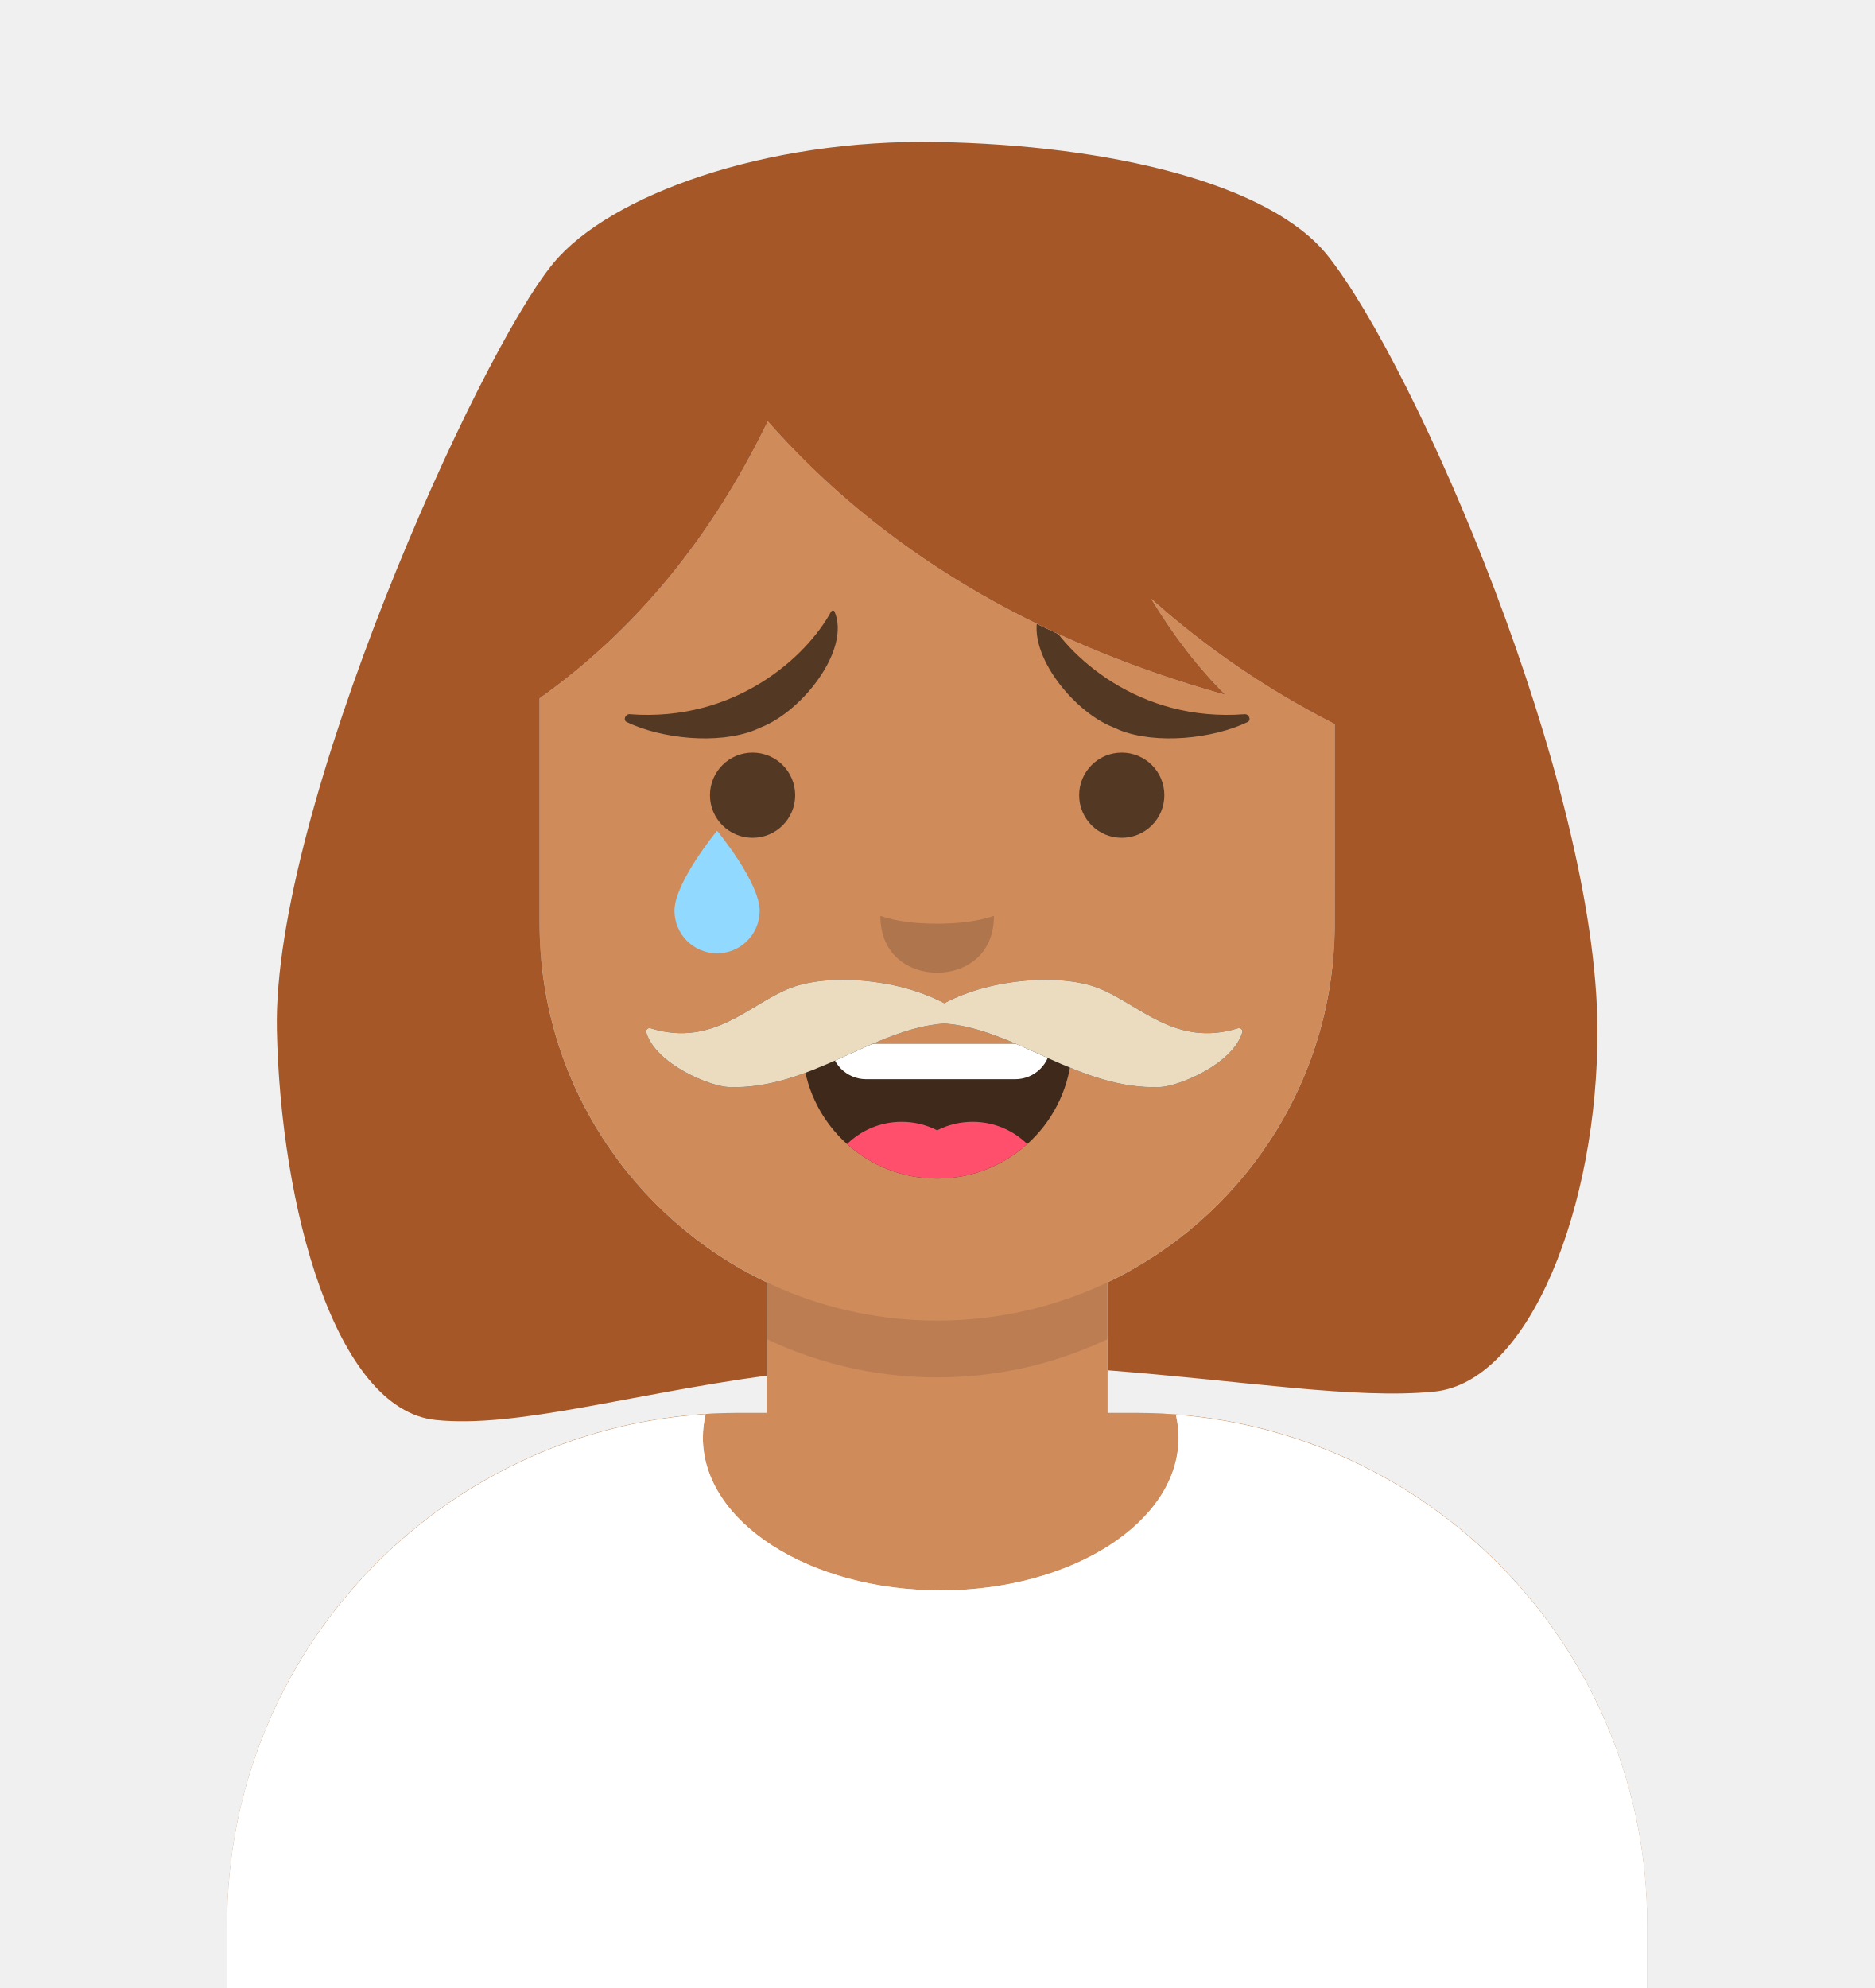
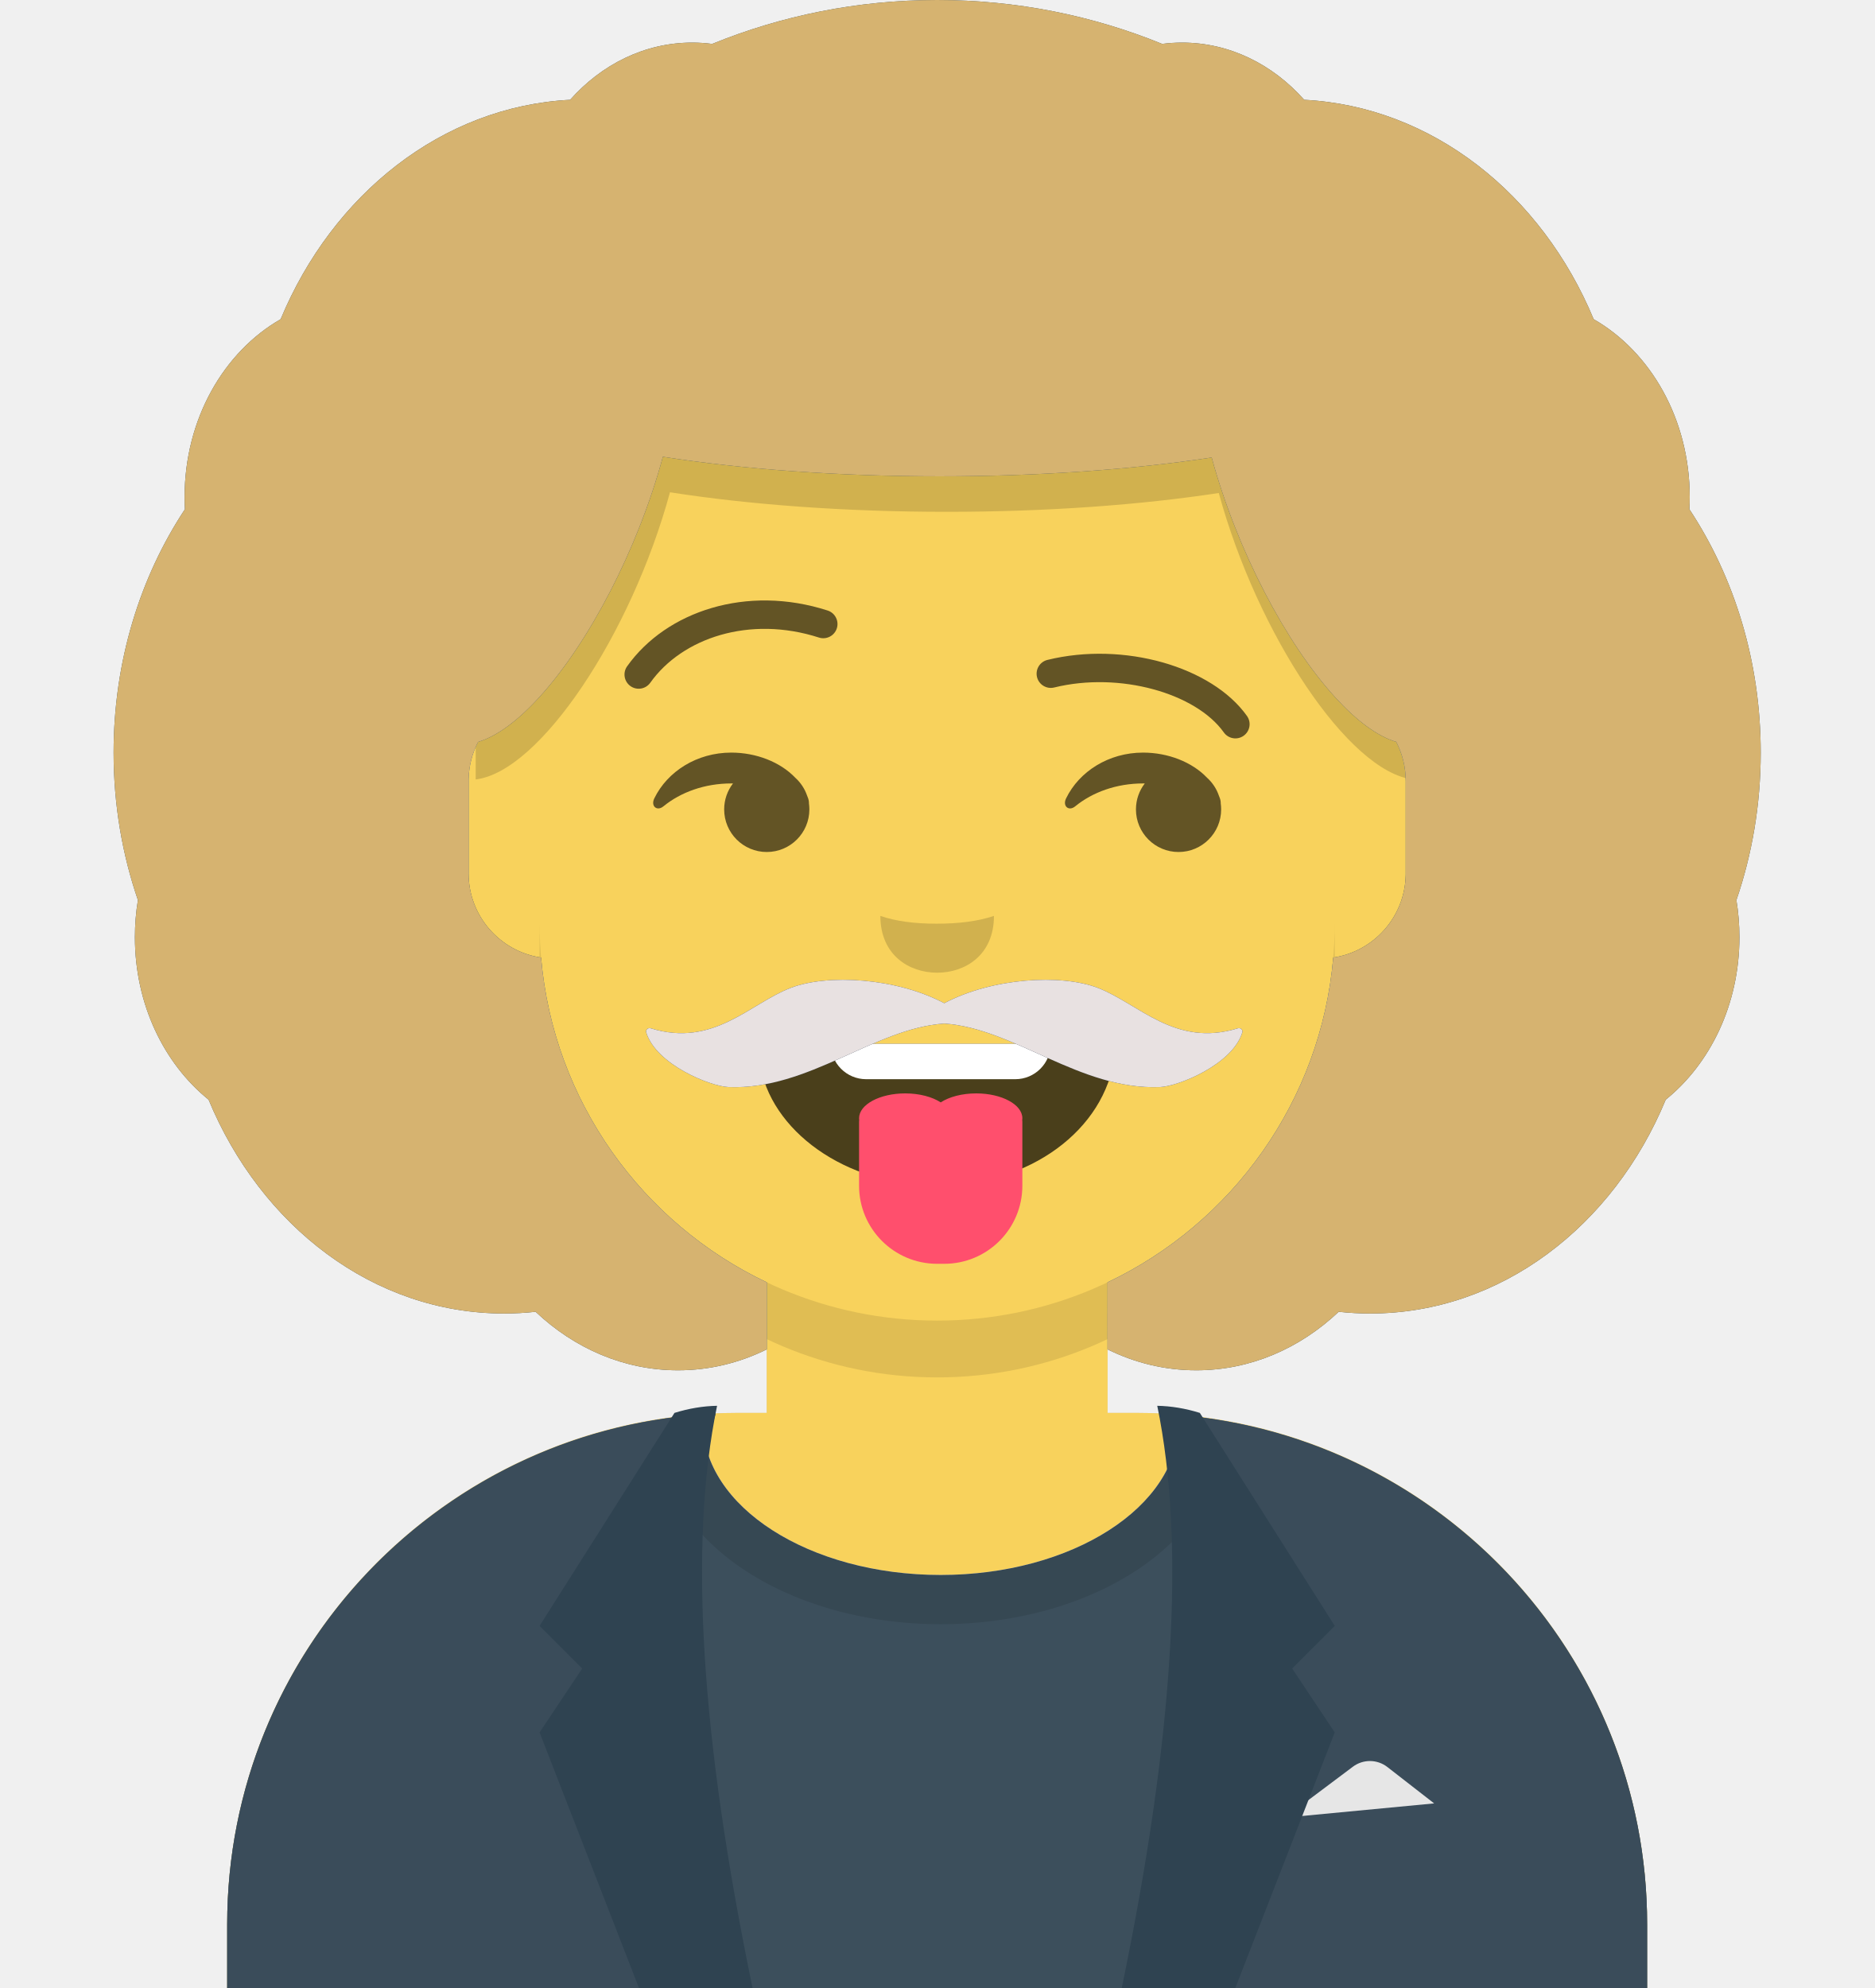
<svg xmlns="http://www.w3.org/2000/svg" xmlns:xlink="http://www.w3.org/1999/xlink" width="264px" height="280px" viewBox="0 0 264 280" version="1.1">
  <defs>
    <path d="M100,0 C130.928,-5.68137151e-15 156,25.072 156,56 L156.001,62.166 C161.676,63.119 166,68.054 166,74 L166,88 C166,94.052 161.519,99.058 155.694,99.881 C153.628,119.686 141.238,136.422 124.001,144.61 L124,163 L128,163 C167.765,163 200,195.235 200,235 L200,244 L0,244 L0,235 C-4.86974701e-15,195.235 32.235,163 72,163 L76,163 L76,144.611 C58.763,136.422 46.372,119.687 44.305,99.881 C38.481,99.058 34,94.052 34,88 L34,74 C34,68.054 38.325,63.118 44,62.166 L44,56 C44,25.072 69.072,5.68137151e-15 100,0 Z" id="transparent_path-1" />
    <path d="M83,36.348 C83,52.629 105.162,65.828 132.5,65.828 C159.838,65.828 182,52.629 182,36.348 C182,34.985 181.845,33.645 181.544,32.331 C210.784,41.488 232,68.792 232,101.052 L232,110 L32,110 L32,101.052 C32,68.397 53.739,40.82 83.534,32.002 C83.182,33.421 83,34.871 83,36.348 Z" id="transparent_path-3" />
    <rect id="transparent_path-5" x="0" y="0" width="264" height="280" />
    <path d="M74,0 C114.869,0 148,33.131 148,74 L148,84.148 L148,197.608 C135.525,187.237 119.491,181 102,181 L102,181 L98,181 L98,162.611 C115.531,154.283 128.048,137.115 129.791,116.867 C135.569,116.002 140,111.019 140,105 L140,105 L140,92 C140,87.354 137.359,83.324 133.497,81.33 C132.724,81.05 131.952,80.748 131.181,80.426 C130.795,80.32 130.401,80.233 130,80.166 L130,80.166 L130,79.917 C117.224,74.234 104.878,63.071 96.11,47.885 C93.175,42.801 90.831,37.595 89.066,32.397 C80.431,42.941 67.745,53.602 52.342,62.495 C42.778,68.017 33.147,72.291 24,75.266 L24,137.247 C29.602,148.318 38.773,157.278 50,162.611 L50,162.611 L50,181 L46,181 C38.327,181 30.935,182.2 24,184.423 L24,230 C24,244.106 13.569,255.776 0,257.716 L0,74 C0,33.131 33.131,0 74,0 Z" id="transparent_path-7" />
  </defs>
  <g id="transparent_Avataaar/Default" stroke="none" stroke-width="1" fill="none" fill-rule="evenodd">
    <g id="transparent_Body" transform="translate(32, 36)">
      <mask id="transparent_mask-2" fill="white">
        <use xlink:href="#transparent_path-1" />
      </mask>
      <use fill="#D0C6AC" xlink:href="#transparent_path-1" />
-       <g id="transparent_Skin-Color" mask="url(#transparent_mask-2)" fill="#D08B5B">
+       <g id="transparent_Skin-Color" mask="url(#transparent_mask-2)" fill="#F8D25C">
        <g transform="translate(-32, 0)" id="transparent_Color">
          <rect x="0" y="0" width="264" height="244" />
        </g>
      </g>
      <path d="M44,94 C44,124.928 69.072,150 100,150 C130.928,150 156,124.928 156,94 L156,94 L156,102 C156,132.928 130.928,158 100,158 C69.072,158 44,132.928 44,102 Z" id="transparent_Neck-Shadow" fill-opacity="0.1" fill="#000000" mask="url(#transparent_mask-2)" />
    </g>
    <g id="transparent_Clothing" transform="translate(0, 170)">
      <defs>
-         <path d="M99,32.5 C99,44.374 113.998,54 132.5,54 C151.002,54 166,44.374 166,32.5 C166,31.402 165.872,30.323 165.624,29.269 C202.76,32.137 232,63.18 232,101.052 L232,110 L32,110 L32,101.052 C32,62.834 61.776,31.571 99.395,29.197 C99.134,30.274 99,31.377 99,32.5 Z" id="graphic_shirt_path-1" />
+         <path d="M67,1.348 C67,13.211 81.998,22.828 100.5,22.828 C119.002,22.828 134,13.211 134,1.348 C134,0.995 133.987,0.644 133.96,0.295 C170.936,3.325 200,34.294 200,72.052 L200,81 L0,81 L0,72.052 C-4.66584974e-15,33.952 29.593,2.764 67.047,0.219 C67.015,0.595 67,0.97 67,1.348 Z" id="blazer_shirt_path-1" />
      </defs>
-       <g id="graphic_shirt_Clothing/Graphic-Shirt" stroke="none" stroke-width="1" fill="none" fill-rule="evenodd">
-         <mask id="graphic_shirt_mask-2" fill="white">
-           <use xlink:href="#graphic_shirt_path-1" />
-         </mask>
-         <use id="graphic_shirt_Clothes" fill="#E6E6E6" xlink:href="#graphic_shirt_path-1" />
-         <g id="graphic_shirt_Fabric-Color" mask="url(#graphic_shirt_mask-2)" fill="#FFFFFF">
-           <rect id="graphic_shirt_🖍Color" x="0" y="0" width="264" height="110" />
-         </g>
-         <g id="graphic_shirt_Graphic" fill="#FFFFFF" transform="translate(77, 58)">
-           <g id="cumbia_Clothing/Graphic/Cumbia" stroke="none" stroke-width="1" fill="none" fill-rule="evenodd">
-             <g id="cumbia_Cumbia" transform="translate(0, 6)" fill="#FFFFFF">
-               <path d="M10.272,24.132 C13.545,23.573 16.003,20.578 15.452,17.344 C14.988,14.62 13.707,17.001 12.476,18.197 C11.141,19.495 10.026,20.771 7.94,20.251 C4.333,19.352 3.082,14.85 4.1,11.771 C4.656,10.088 5.877,8.761 7.578,8.075 C9.43,7.329 10.782,8.165 12.326,9.169 C12.615,9.356 14.056,10.539 14.32,10.418 C14.782,10.208 14.435,7.99 14.365,7.694 C14.027,6.273 13.099,5.119 11.748,4.456 C8.415,2.821 4.234,4.945 2.109,7.511 C-2.776,13.408 1.188,25.675 10.272,24.132" id="cumbia_Fill-1" />
-               <path d="M20.283,5.038 C20.282,5.041 20.283,5.039 20.283,5.038 M18.689,17.903 C19.192,21.377 21.666,24.404 25.641,24.26 C29.919,24.105 31.697,20.162 32.649,16.774 C33.606,13.375 34.701,9.091 33.313,5.681 C32.893,4.649 32.628,3.301 31.597,4.151 C30.345,5.184 30.188,8.19 30.082,9.593 C29.882,12.24 29.301,19.564 25.974,20.537 C21.795,21.759 21.926,14.69 21.973,12.56 C22.015,10.664 22.22,8.826 21.632,6.976 C21.319,5.991 21.042,4.535 20.104,5.342 C18.814,6.45 18.651,9.17 18.56,10.669 C18.416,13.074 18.346,15.511 18.689,17.903" id="cumbia_Fill-5" />
-               <path d="M37.783,20.746 C37.971,21.158 38.407,22.148 38.803,22.425 C39.747,23.086 38.748,23.133 39.603,22.366 C40.416,21.637 40.733,19.649 40.857,18.695 C41.242,15.735 40.737,12.588 40.77,9.603 C41.794,11.821 42.354,14.187 43.156,16.477 C43.71,18.059 44.552,21.281 46.81,21.23 C49.253,21.175 49.379,18.085 49.704,16.411 C50.165,14.041 50.674,11.69 51.38,9.374 C51.472,13.284 49.953,20.369 53.488,23.294 C53.502,23.307 54.92,19.144 54.955,18.888 C55.178,17.197 55.038,15.444 55.062,13.74 C55.113,10.143 55.78,5.737 54.763,2.234 C54.434,1.1 53.787,-0.03 52.353,0.001 C50.528,0.04 50.12,1.986 49.655,3.299 C48.374,6.913 47.21,10.523 46.298,14.24 C45.75,12.559 40.959,-2.182 37.509,3.338 C36.954,4.226 37.194,5.556 37.171,6.534 C37.127,8.413 37.016,10.29 36.975,12.169 C36.914,15.012 36.565,18.076 37.783,20.746" id="cumbia_Fill-7" />
-               <path d="M62.02,7.71 C62.74,7.575 67.755,5.983 67.543,7.574 C67.32,9.249 62.91,10.883 61.727,11.45 C61.725,10.241 61.493,9.009 61.084,7.883 C61.396,7.825 61.708,7.767 62.02,7.71 M67.737,7.071 C67.737,7.07 67.71,7.035 67.737,7.071 M67.859,15.411 C70.131,16.632 69.146,18.828 67.433,20.019 C66.784,20.469 60.903,21.821 60.92,21.682 C60.92,21.686 60.919,21.687 60.916,21.687 C61.096,19.993 60.659,16.669 61.916,15.666 C63.22,14.627 66.416,14.859 67.859,15.411 M67.921,7.416 C67.93,7.438 67.922,7.418 67.921,7.416 M57.944,24.26 C58.168,24.811 58.804,26.172 59.51,26.205 C60.371,26.245 60.304,25.162 60.439,24.496 C63.88,26.216 68.937,24.448 71.346,21.465 C74.133,18.015 72.694,13.195 68.767,11.72 C70.88,10.032 72.793,6.321 70.022,4.231 C67.826,2.575 64.194,2.483 61.899,3.928 C59.164,5.651 58.05,9.761 57.81,12.934 C57.554,16.316 56.651,21.059 57.944,24.26" id="cumbia_Fill-9" />
-               <path d="M76.051,15.871 C76.124,17.941 75.9,20.158 76.382,22.177 C76.553,22.894 76.815,23.688 77.142,24.339 C77.753,25.554 77.453,25.39 78.174,24.698 C80.346,22.616 79.383,16.124 79.331,13.45 C79.29,11.372 79.395,9.17 78.818,7.167 C78.656,6.605 77.695,3.819 77.163,3.883 C76.347,3.981 75.787,7.813 75.74,8.576 C75.592,10.972 75.966,13.471 76.051,15.871" id="cumbia_Fill-11" />
-               <path d="M94.748,16.43 C93.166,16.293 91.126,16.505 89.631,16.987 C90.328,15.071 91.106,12.933 91.869,11.197 C92.343,10.107 92.841,9.028 93.363,7.957 C94.641,10.643 95.355,13.785 96.195,16.623 C95.716,16.536 95.233,16.472 94.748,16.43 M100.188,17.155 C99.461,14.375 98.609,11.623 97.762,8.876 C97.224,7.132 96.632,4.964 95.162,3.707 C90.999,0.146 88.635,9.557 87.614,11.939 C86.629,14.235 85.398,16.573 84.765,18.988 C84.454,20.171 84.356,21.426 84.52,22.64 C84.725,24.159 84.516,24.381 85.814,23.554 C86.814,22.918 87.228,21.762 88.041,20.992 C88.185,20.856 88.259,20.324 88.43,20.237 C88.619,20.141 89.935,20.49 90.246,20.511 C92.416,20.662 94.958,20.293 96.961,19.457 C97.166,20.299 98.588,25.419 99.938,25.23 C100.535,25.147 100.903,22.166 100.93,21.693 C101.017,20.14 100.578,18.644 100.188,17.155" id="cumbia_Fill-13" />
-               <path d="M109.302,3.432 C109.038,2.229 108.488,0.14 107.46,1.32 C106.069,2.916 106.369,6.493 106.349,8.497 C106.334,9.948 104.797,20.559 106.905,20.38 C106.815,20.38 107.75,18.712 107.886,18.458 C108.7,16.934 109.016,15.489 109.214,13.736 C109.579,10.499 109.997,6.625 109.302,3.432" id="cumbia_Fill-15" />
-               <path d="M108.164,24.301 C105.925,21.573 101.853,24.959 103.123,27.675 C104.852,31.375 110.454,27.115 108.164,24.301" id="cumbia_Fill-17" />
-               <path d="M94.898,28.545 C92.007,27.807 88.601,28.305 85.649,28.393 C82.568,28.485 79.49,28.657 76.408,28.75 C69.841,28.948 63.285,28.842 56.717,28.788 C44.263,28.685 31.782,29.477 19.334,28.956 C16.662,28.844 13.789,28.243 11.136,28.747 C10.409,28.886 8.127,29.29 7.807,30.013 C7.471,30.773 9.209,31.568 10.138,31.968 C12.56,33.012 15.467,32.826 18.039,32.932 C20.969,33.053 23.925,32.99 26.857,32.918 C38.932,32.621 50.946,31.575 63.038,31.753 C70.013,31.856 76.974,31.791 83.949,31.754 C87.269,31.737 90.949,32.28 94.222,31.692 C94.774,31.593 97.985,30.838 98.029,29.856 C98.05,29.403 95.223,28.628 94.898,28.545" id="cumbia_Fill-19" />
+       <g id="blazer_shirt_Clothing/Blazer-+-Shirt" stroke="none" stroke-width="1" fill="none" fill-rule="evenodd">
+         <g id="blazer_shirt_Shirt" transform="translate(32, 29)">
+           <mask id="blazer_shirt_mask-2" fill="white">
+             <use xlink:href="#blazer_shirt_path-1" />
+           </mask>
+           <use id="blazer_shirt_Clothes" fill="#E6E6E6" xlink:href="#blazer_shirt_path-1" />
+           <g id="blazer_shirt_Fabric-Color" mask="url(#blazer_shirt_mask-2)" fill="#3C4F5C">
+             <g transform="translate(-32, -29)" id="blazer_shirt_🖍Color">
+               <rect x="0" y="0" width="264" height="110" />
            </g>
          </g>
+           <g id="blazer_shirt_Shadowy" opacity="0.6" mask="url(#blazer_shirt_mask-2)" fill="#000000" fill-opacity="0.16">
+             <g transform="translate(60, -25)" id="blazer_shirt_Hola-👋🏼">
+               <ellipse cx="40.5" cy="27.848" rx="39.635" ry="26.914" />
+             </g>
+           </g>
+         </g>
+         <g id="blazer_shirt_Blazer" transform="translate(32, 28)">
+           <path d="M64,40.5 C64,55.709 65.961,69.921 69.362,82.001 L0,82 L0,73.052 C-4.73779789e-15,34.365 30.512,2.804 68.785,1.122 C65.74,12.731 64,26.173 64,40.5 Z M200,73.052 L200,82 L131.638,82.001 C135.039,69.921 137,55.709 137,40.5 C137,26.194 135.265,12.771 132.229,1.174 C170.025,3.363 200,34.707 200,73.052 Z" id="blazer_shirt_Saco" fill="#3A4C5A" />
+           <path d="M149,58 L158.556,50.833 C159.999,49.751 161.988,49.768 163.412,50.876 L170,56 L170,56 L149,58 Z" id="blazer_shirt_Pocket-hanky" fill="#E6E6E6" />
+           <path d="M69,0 C65,19.333 66.667,46.667 74,82 L58,82 L44,46 L50,37 L44,31 L63,1 C65.028,0.369 67.028,0.036 69,0 Z" id="blazer_shirt_Wing" fill="#2F4351" />
+           <path d="M151,0 C147,19.333 148.667,46.667 156,82 L140,82 L126,46 L132,37 L126,31 L145,1 C147.028,0.369 149.028,0.036 151,0 Z" id="blazer_shirt_Wing" fill="#2F4351" transform="translate(141, 41) scale(-1, 1) translate(-141, -41) " />
        </g>
      </g>
    </g>
    <g id="transparent_Face" transform="translate(76, 82)" fill="#000000">
      <g id="transparent_Mouth" transform="translate(2, 52)">
        <defs>
-           <path d="M35.118,15.128 C36.176,24.62 44.226,32 54,32 C63.804,32 71.874,24.574 72.892,15.04 C72.974,14.273 72.117,13 71.043,13 C56.149,13 44.738,13 37.087,13 C36.007,13 35.012,14.178 35.118,15.128 Z" id="smile_path-1" />
+           <path d="M29,15.609 C30.41,25.231 41.062,33 54,33 C66.968,33 77.646,25.183 79,14.739 C79.101,14.34 78.775,13 76.826,13 C56.838,13 41.74,13 31.174,13 C29.383,13 28.87,14.24 29,15.609 Z" id="tongue_path-1" />
        </defs>
-         <g id="smile_Mouth/Smile" stroke="none" stroke-width="1" fill="none" fill-rule="evenodd">
-           <mask id="smile_mask-2" fill="white">
-             <use xlink:href="#smile_path-1" />
+         <g id="tongue_Mouth/Tongue" stroke="none" stroke-width="1" fill="none" fill-rule="evenodd">
+           <mask id="tongue_mask-2" fill="white">
+             <use xlink:href="#tongue_path-1" />
          </mask>
-           <use id="smile_Mouth" fill-opacity="0.7" fill="#000000" xlink:href="#smile_path-1" />
-           <path d="M44,2 L65,2 C67.761,2 70,4.239 70,7 L70,13 C70,15.761 67.761,18 65,18 L44,18 C41.239,18 39,15.761 39,13 L39,7 C39,4.239 41.239,2 44,2 Z" id="smile_Teeth" fill="#FFFFFF" mask="url(#smile_mask-2)" />
-           <g id="smile_Tongue" mask="url(#smile_mask-2)" fill="#FF4F6D">
-             <g transform="translate(38, 24)">
-               <circle cx="11" cy="11" r="11" />
-               <circle cx="21" cy="11" r="11" />
-             </g>
-           </g>
+           <use id="tongue_Mouth" fill-opacity="0.7" fill="#000000" xlink:href="#tongue_path-1" />
+           <path d="M44,2 L65,2 C67.761,2 70,4.239 70,7 L70,13 C70,15.761 67.761,18 65,18 L44,18 C41.239,18 39,15.761 39,13 L39,7 C39,4.239 41.239,2 44,2 Z" id="tongue_Teeth" fill="#FFFFFF" mask="url(#tongue_mask-2)" />
+           <path d="M59.5,20 C63.09,20 66,21.567 66,23.5 C66,23.583 65.995,23.665 65.984,23.747 C65.995,23.829 66,23.914 66,24 L66,33 C66,39.075 61.075,44 55,44 L54,44 C47.925,44 43,39.075 43,33 L43,24 C43,23.914 43.005,23.829 43.016,23.746 C43.005,23.665 43,23.583 43,23.5 C43,21.567 45.91,20 49.5,20 C51.511,20 53.309,20.492 54.501,21.264 C55.691,20.492 57.489,20 59.5,20 Z" id="tongue_Tongue" fill="#FF4F6D" />
        </g>
      </g>
      <g id="transparent_Nose" transform="translate(28, 40)" fill-opacity="0.16">
        <g id="small_Nose/Small" stroke="none" stroke-width="1" fill="none" fill-rule="evenodd">
          <path d="M20,7 C20,12.523 24.047,15 28,15 C31.953,15 36,12.523 36,7 C33.833,7.732 31.141,8.098 27.924,8.098 C24.741,8.098 22.099,7.732 20,7 Z" id="small_Nose" fill-opacity=".16" fill="#000" />
        </g>
      </g>
      <g id="transparent_Eyes" transform="translate(0, 8)">
-         <g id="cry_Eyes/Cry-😢" stroke="none" stroke-width="1" fill="none" fill-rule="evenodd">
-           <circle id="cry_Eye" fill-opacity="0.6" fill="#000000" cx="30" cy="22" r="6" />
-           <path d="M25,27 C25,27 19,34.271 19,38.271 C19,41.585 21.686,44.271 25,44.271 C28.314,44.271 31,41.585 31,38.271 C31,34.271 25,27 25,27 Z" id="cry_Drop" fill="#92D9FF" fill-rule="nonzero" />
-           <circle id="cry_Eye" fill-opacity="0.6" fill="#000000" cx="82" cy="22" r="6" />
+         <g id="side_Eyes/Side-😒" stroke="none" stroke-width="1" fill="none" fill-rule="evenodd" fill-opacity="0.6">
+           <path d="M26.998,16 C30.502,16 33.891,17.314 36.018,19.543 C36.764,20.217 37.341,21.076 37.676,22.049 C37.726,22.166 37.772,22.286 37.815,22.407 C37.909,22.67 37.947,22.92 37.94,23.142 C37.979,23.422 38,23.708 38,24 C38,27.314 35.314,30 32,30 C28.686,30 26,27.314 26,24 C26,22.625 26.463,21.358 27.241,20.346 C27.16,20.344 27.079,20.344 26.998,20.344 C23.257,20.344 19.874,21.579 17.438,23.572 C16.547,24.3 15.62,23.558 16.16,22.447 C18.007,18.649 22.164,16 26.998,16 Z" id="side_Eye" fill="#000000" />
+           <path d="M84.998,16 C88.502,16 91.891,17.314 94.018,19.543 C94.764,20.217 95.341,21.076 95.676,22.049 C95.726,22.166 95.772,22.286 95.815,22.407 C95.909,22.67 95.947,22.92 95.94,23.142 C95.979,23.422 96,23.708 96,24 C96,27.314 93.314,30 90,30 C86.686,30 84,27.314 84,24 C84,22.625 84.463,21.358 85.241,20.346 C85.16,20.344 85.079,20.344 84.998,20.344 C81.257,20.344 77.874,21.579 75.438,23.572 C74.547,24.3 73.62,23.558 74.16,22.447 C76.007,18.649 80.164,16 84.998,16 Z" id="side_Eye" fill="#000000" />
        </g>
      </g>
      <g id="transparent_Eyebrow" fill-opacity="0.6">
-         <g id="sad_concerned_natural_Eyebrow/Natural/Sad-Concerned-Natural" stroke="none" stroke-width="1" fill="none" fill-rule="evenodd" fill-opacity="0.6">
-           <path d="M22.766,5.578 L23.677,5.176 C28.919,3.095 36.865,3.967 41.723,6.299 C42.29,6.571 41.902,7.452 41.321,7.407 C26.402,6.256 16.358,15.553 12.946,21.847 C12.845,22.034 12.539,22.055 12.464,21.881 C10.156,16.562 16.913,7.896 22.766,5.578 Z" id="sad_concerned_natural_Eyebrow" fill="#000000" transform="translate(27, 13) scale(-1, -1) translate(-27, -13) " />
-           <path d="M80.766,5.578 L81.677,5.176 C86.919,3.095 94.865,3.967 99.723,6.299 C100.29,6.571 99.902,7.452 99.321,7.407 C84.402,6.256 74.358,15.553 70.946,21.847 C70.845,22.034 70.539,22.055 70.464,21.881 C68.156,16.562 74.913,7.896 80.766,5.578 Z" id="sad_concerned_natural_Eyebrow" fill="#000000" transform="translate(85, 13) scale(1, -1) translate(-85, -13) " />
+         <g id="up_down_Eyebrow/Outline/Up-Down" stroke="none" stroke-width="1" fill="none" fill-rule="evenodd" fill-opacity="0.6">
+           <path d="M15.591,14.162 C20.087,7.836 29.603,4.654 39.347,7.796 C40.399,8.135 41.526,7.557 41.865,6.506 C42.204,5.455 41.626,4.328 40.575,3.989 C29.167,0.31 17.836,4.099 12.331,11.845 C11.691,12.745 11.902,13.994 12.803,14.634 C13.703,15.274 14.952,15.062 15.591,14.162 Z" id="up_down_Eyebrow" fill="#000000" fill-rule="nonzero" />
+           <path d="M73.638,21.158 C77.553,15.649 88.285,12.56 97.53,14.83 C98.603,15.094 99.686,14.438 99.95,13.365 C100.213,12.292 99.557,11.209 98.484,10.946 C87.748,8.309 75.319,11.886 70.377,18.841 C69.737,19.741 69.948,20.99 70.849,21.629 C71.749,22.269 72.998,22.058 73.638,21.158 Z" id="up_down_Eyebrow" fill="#000000" fill-rule="nonzero" transform="translate(85.00755, 16.03842) scale(-1, 1) translate(-85.00755, -16.03842) " />
        </g>
      </g>
    </g>
    <g id="transparent_Top">
      <defs>
-         <path d="M94,1 C118.305,1.449 140.862,6.812 149,17 C161.324,32.428 186.869,91.079 187.001,126 C187.094,150.8 177.463,175.66 164,177 C152.921,178.103 137.476,175.511 118,173.997 L118,161.611 C136.73,152.713 149.738,133.724 149.996,111.669 L150,111 L149.999,82.988 C140.477,78.13 131.861,72.247 124.151,65.339 C127.361,70.635 130.848,75.147 134.613,78.873 C107.596,71.293 86.105,58.45 70.14,40.345 C62.16,56.81 51.446,69.814 38,79.359 L38,111 C38,133.338 51.08,152.622 69.998,161.61 L69.999,174.746 C50.362,177.434 34.641,182.163 23.385,181 C9.162,179.531 1.496,150.796 1,126 C0.383,95.164 29.319,30.795 40,18 C47.923,8.509 69.695,0.551 94,1 Z" id="bob_path-1" />
+         <path d="M116,0 C127.211,0 137.909,2.196 147.688,6.182 C148.61,6.062 149.549,6 150.5,6 C157.201,6 163.274,9.075 167.697,14.057 C185.74,14.99 201.159,27.368 208.47,44.956 C216.493,49.556 222,59.043 222,70 C222,70.58 221.985,71.155 221.954,71.726 C228.261,81.265 232,93.135 232,106 C232,113.331 230.786,120.339 228.575,126.776 C228.854,128.468 229,130.214 229,132 C229,141.455 224.899,149.816 218.62,154.885 C211.259,172.684 195.39,185 177,185 C175.502,185 174.02,184.918 172.558,184.758 C167.111,189.906 160.122,193 152.5,193 C148.059,193 143.832,191.95 140,190.054 L140.001,180.61 C157.531,172.282 170.048,155.114 171.791,134.867 C177.471,134.017 181.849,129.186 181.996,123.305 L182,123 L182,110 C182,108.015 181.518,106.142 180.665,104.493 C177.967,103.69 174.996,101.442 172.021,98.171 C172.015,98.168 172.008,98.167 172.001,98.166 L172.001,98.148 C165.155,90.611 158.288,77.664 154.667,64.438 C143.683,66.112 130.513,67.087 116.354,67.087 C101.905,67.087 88.486,66.072 77.369,64.335 C73.755,77.602 66.867,90.601 60,98.157 L60,98.166 L59.99,98.168 C57.011,101.444 54.035,103.695 51.334,104.498 C50.525,106.06 50.05,107.824 50.004,109.695 L50,110 L50,123 C50,129.019 54.431,134.003 60.209,134.867 C61.952,155.115 74.47,172.284 92.001,180.611 L92.001,190.054 C88.169,191.949 83.942,193 79.5,193 C71.879,193 64.89,189.907 59.441,184.759 C57.98,184.918 56.498,185 55,185 C36.61,185 20.741,172.684 13.379,154.885 C7.101,149.816 3,141.455 3,132 C3,130.214 3.146,128.468 3.426,126.775 C1.214,120.339 0,113.331 0,106 C0,93.135 3.739,81.265 10.045,71.726 C10.015,71.155 10,70.58 10,70 C10,59.043 15.507,49.556 23.53,44.957 C30.841,27.368 46.26,14.99 64.303,14.057 C68.726,9.075 74.799,6 81.5,6 C82.451,6 83.39,6.062 84.313,6.183 C94.091,2.196 104.789,0 116,0 Z" id="fro_path-1" />
      </defs>
-       <g id="bob_Top/Long-Hair/Bob" stroke="none" stroke-width="1" fill="none" fill-rule="evenodd">
-         <g id="bob_Hair" transform="translate(38, 19)">
-           <mask id="bob_mask-2" fill="white">
-             <use xlink:href="#bob_path-1" />
+       <g id="fro_Top/Long-Hair/Fro" stroke="none" stroke-width="1" fill="none" fill-rule="evenodd">
+         <path d="M97.39,42.392 C107.881,40.929 120.19,40.087 133.354,40.087 C146.229,40.087 158.286,40.893 168.626,42.297 C168.786,39.337 169.137,36.597 169.664,34.115 C187.354,45.954 199,66.117 199,89 L199.001,109.777 C189.979,108.708 177.13,89.392 171.667,69.438 C160.685,71.112 147.514,72.087 133.354,72.087 C118.905,72.087 105.485,71.072 94.368,69.334 C88.922,89.331 76.037,108.718 67,109.778 L67,89 C67,66.113 78.65,45.947 96.343,34.108 C96.878,36.619 97.232,39.393 97.39,42.392 Z" id="fro_Shadow" fill-opacity="0.16" fill="#000000" />
+         <g id="fro_Hair" transform="translate(16, 0)">
+           <mask id="fro_mask-2" fill="white">
+             <use xlink:href="#fro_path-1" />
          </mask>
-           <use id="bob_Combined-Shape" fill="#E6E6E6" xlink:href="#bob_path-1" />
-           <g id="bob_Hair-Color" mask="url(#bob_mask-2)" fill="#A55728">
-             <g transform="translate(-38, -19)" id="bob_Color">
-               <rect x="0" y="0" width="266" height="280" />
+           <use fill="#314756" xlink:href="#fro_path-1" />
+           <g id="fro_Hair-Color" mask="url(#fro_mask-2)" fill="#D6B370">
+             <g transform="translate(-16, 0)" id="fro_Color">
+               <rect x="0" y="0" width="264" height="280" />
            </g>
          </g>
        </g>
-         <g id="bob_Facial-Hair" transform="translate(49, 72)">
+         <g id="fro_Facial-Hair" transform="translate(49, 72)">
          <defs>
            <path d="M105.612,67.132 C111.386,69.337 116.495,75.583 125.362,72.828 C125.731,72.714 126.091,73.045 125.98,73.409 C124.607,77.918 116.973,81.007 114.379,81.108 C103.04,81.55 93.906,72.831 84.001,72.162 C74.095,72.83 64.961,81.55 53.622,81.108 C51.028,81.007 43.394,77.918 42.02,73.409 C41.909,73.045 42.27,72.714 42.639,72.828 C51.505,75.583 56.614,69.337 62.389,67.132 C67.578,65.149 77.209,65.711 84.001,69.297 C90.793,65.711 100.422,65.149 105.612,67.132 Z" id="moustache_fancy_path-1" />
          </defs>
          <g id="moustache_fancy_Facial-Hair/Moustache-Fancy" stroke="none" stroke-width="1" fill="none" fill-rule="evenodd">
            <mask id="moustache_fancy_mask-2" fill="white">
              <use xlink:href="#moustache_fancy_path-1" />
            </mask>
            <use id="moustache_fancy_Moustache-U-a-Question" fill="#28354B" xlink:href="#moustache_fancy_path-1" />
-             <g id="moustache_fancy_Facial-Hair-Color" mask="url(#moustache_fancy_mask-2)" fill="#ECDCBF">
+             <g id="moustache_fancy_Facial-Hair-Color" mask="url(#moustache_fancy_mask-2)" fill="#E8E1E1">
              <rect id="moustache_fancy_Color" x="0" y="0" width="168" height="152" />
            </g>
          </g>
        </g>
-         <g id="bob_Accessory" transform="translate(62, 85)" />
+         <g id="fro_Accessory" transform="translate(62, 85)" />
      </g>
    </g>
  </g>
</svg>
